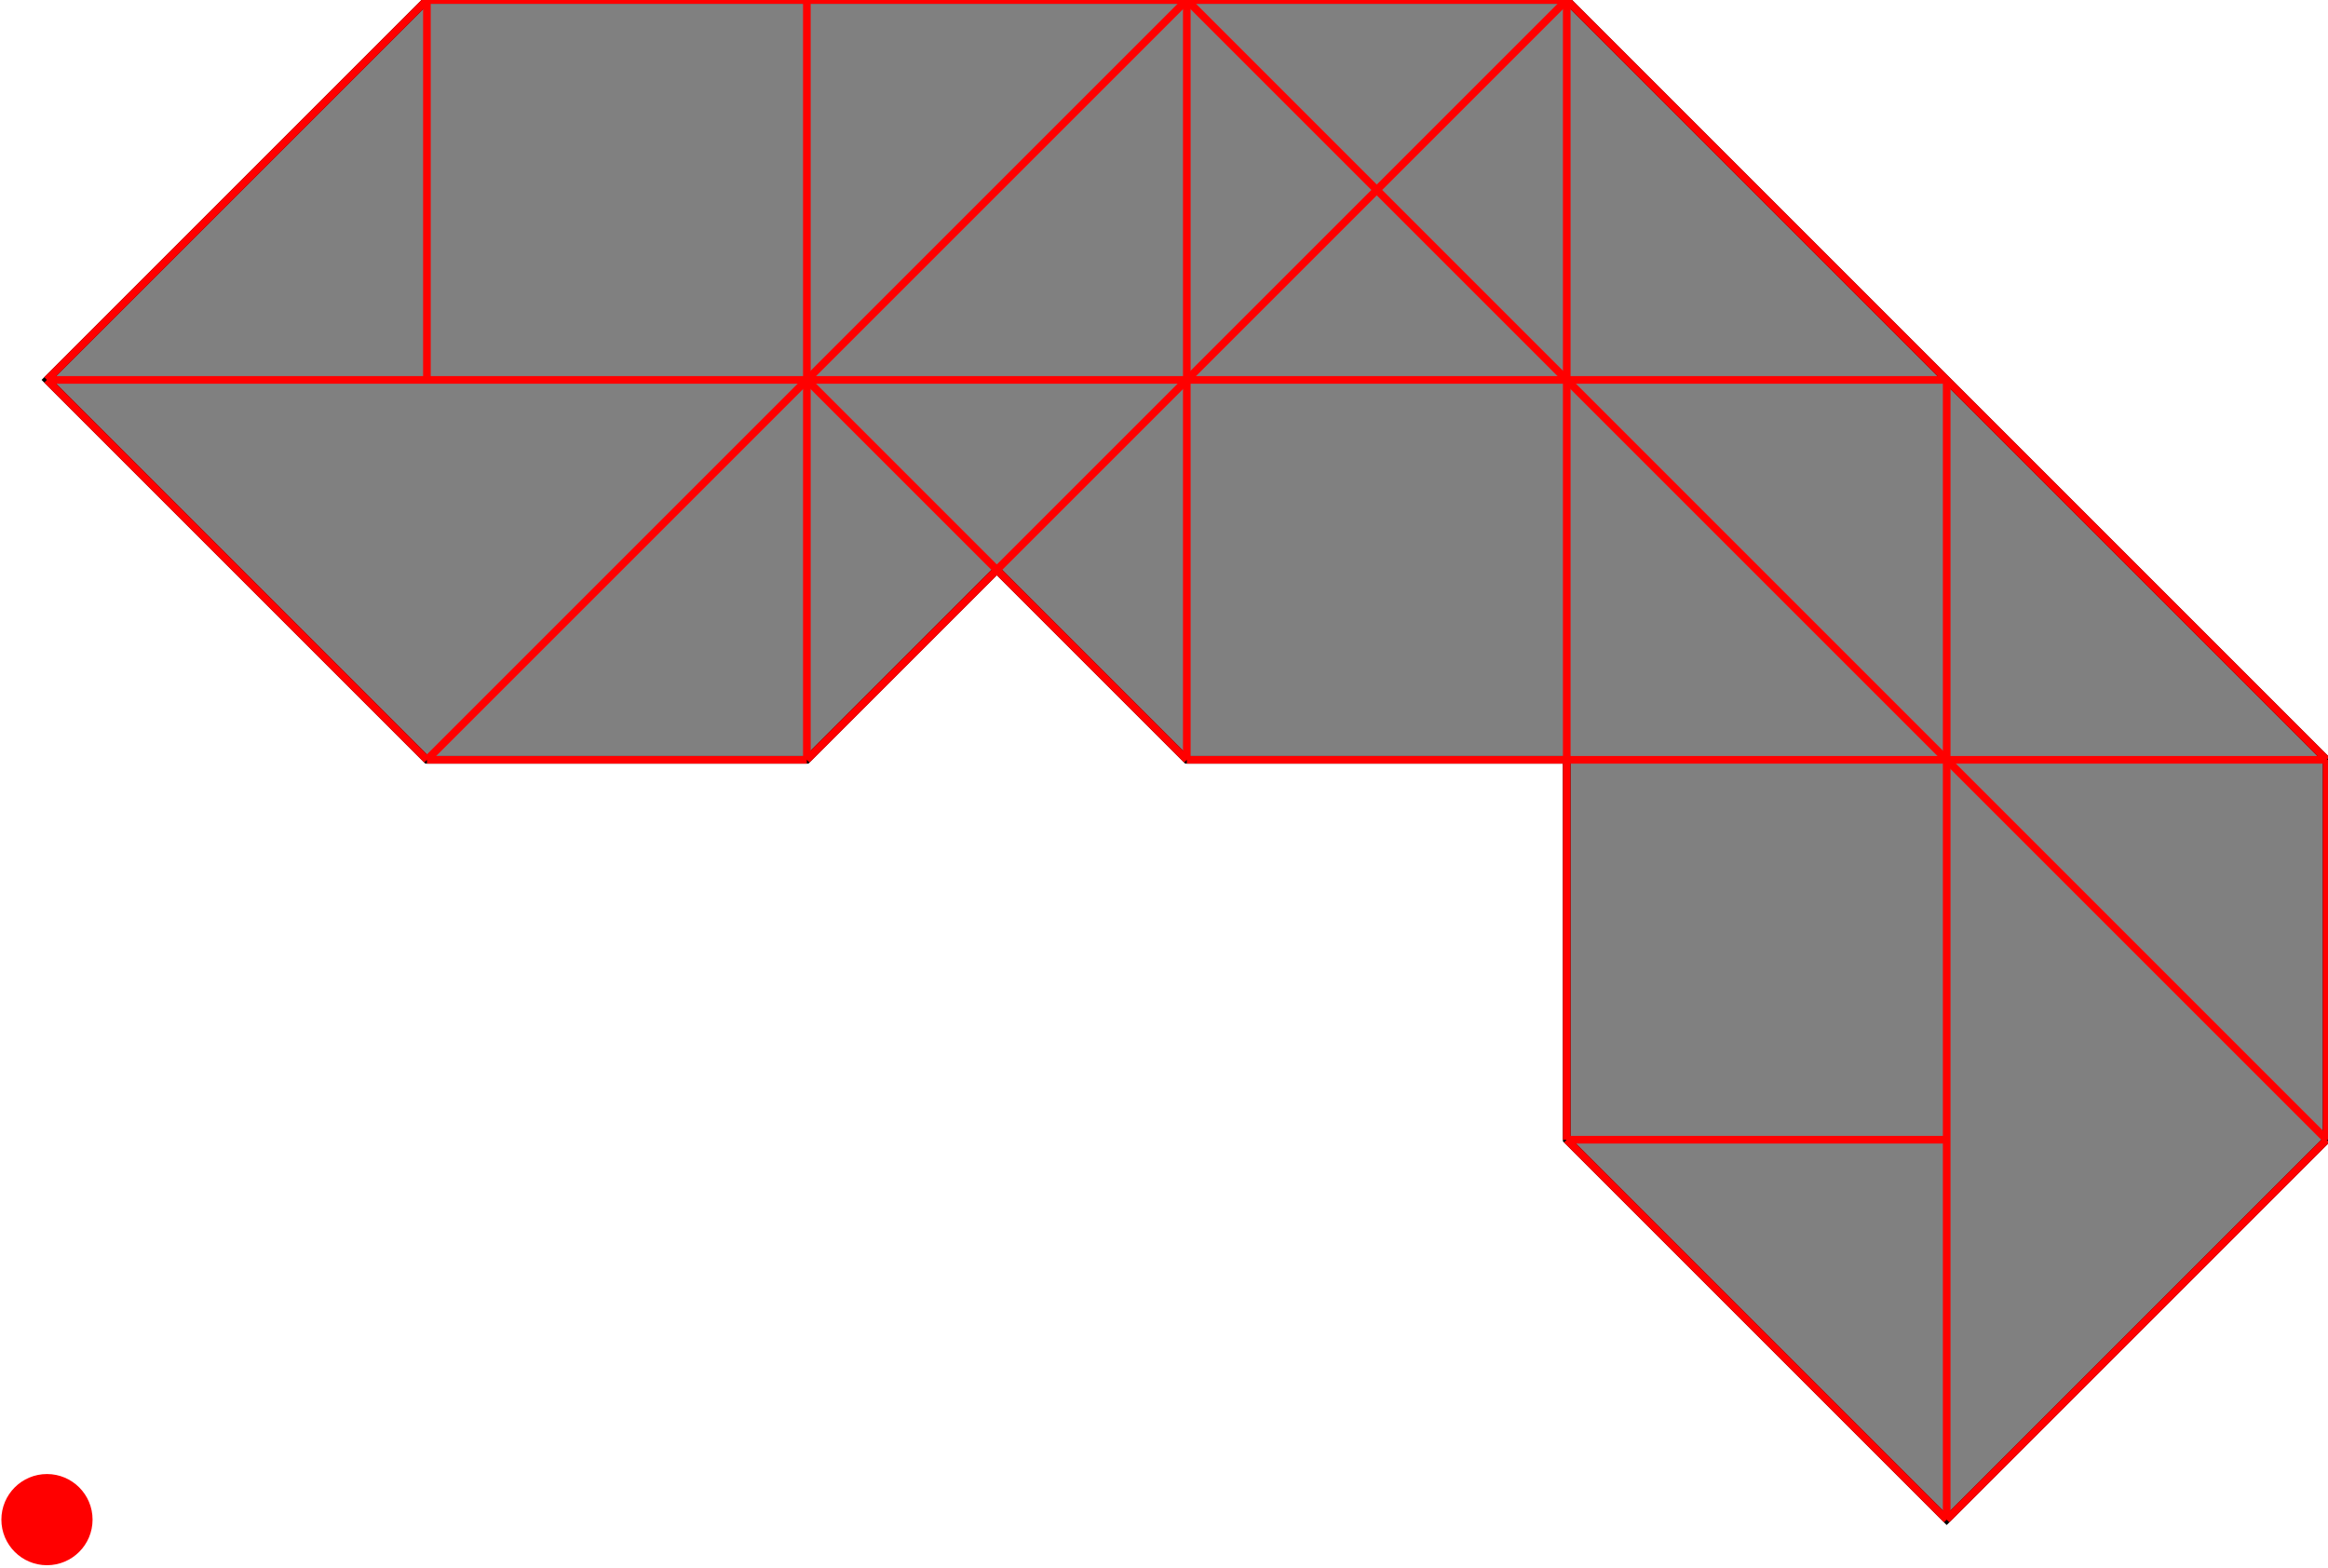
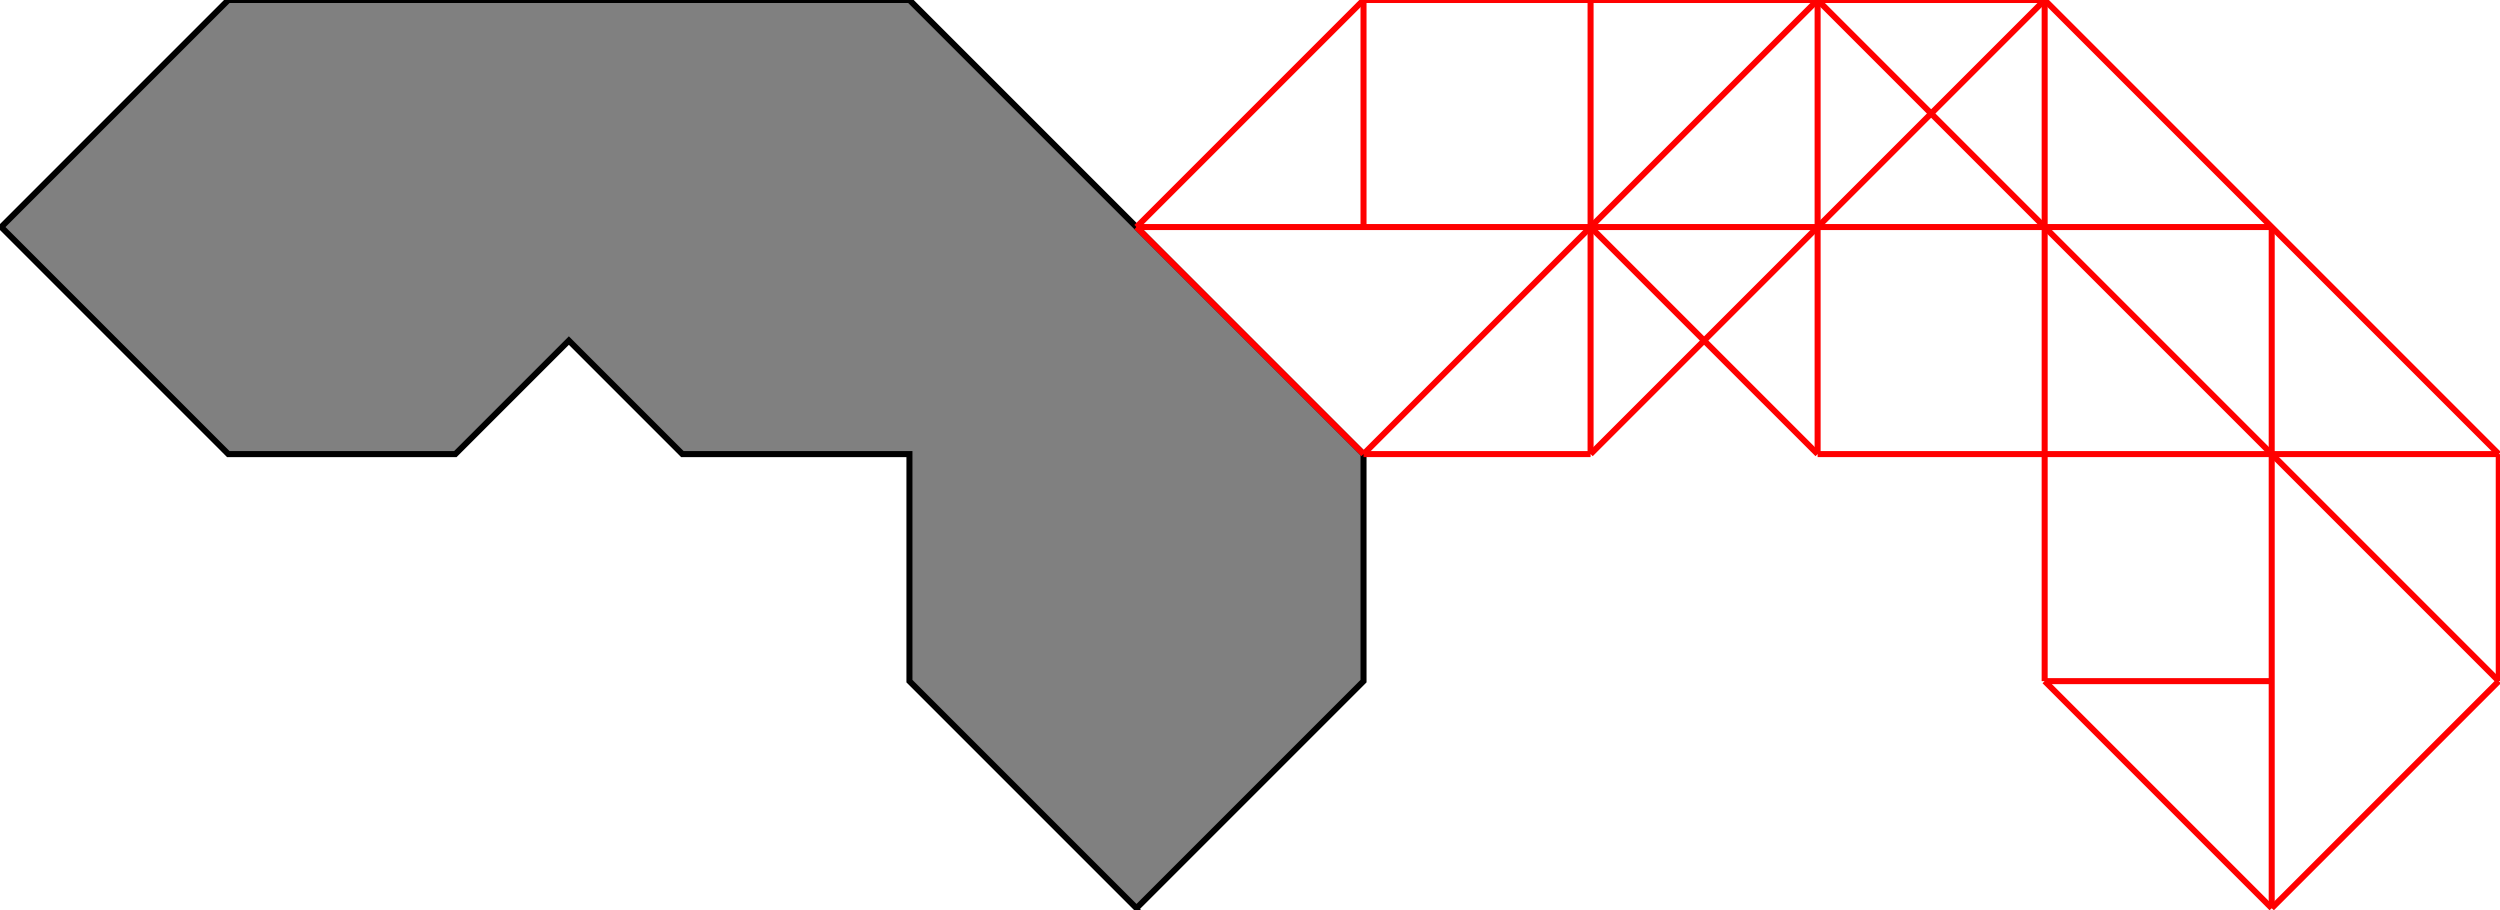
- <svg xmlns="http://www.w3.org/2000/svg" height="336.601" stroke-opacity="1" viewBox="0 0 500 337" font-size="1" width="500" stroke="rgb(0,0,0)" version="1.1">
+ <svg xmlns="http://www.w3.org/2000/svg" height="181.818" stroke-opacity="1" viewBox="0 0 500 182" font-size="1" width="500" stroke="rgb(0,0,0)" version="1.1">
  <defs />
-   <defs />
-   <g stroke-linejoin="miter" stroke-opacity="1.0" fill-opacity="1.0" stroke="rgb(0,0,0)" stroke-width="1.641" fill="rgb(128,128,128)" stroke-linecap="butt" stroke-miterlimit="10.0">
-     <path d="M 418.301,326.797 l 81.699,-81.699 v -81.699 l -163.399,-163.399 h -245.098 l -81.699,81.699 l 81.699,81.699 h 81.699 l 40.85,-40.85 l 40.85,40.85 h 81.699 v 81.699 l 81.699,81.699 Z" />
+   <g stroke-linejoin="miter" stroke-opacity="1.0" fill-opacity="1.0" stroke="rgb(0,0,0)" stroke-width="1.206" fill="rgb(128,128,128)" stroke-linecap="butt" stroke-miterlimit="10.0">
+     <path d="M 227.273,181.818 l 45.455,-45.455 v -45.455 l -90.909,-90.909 h -136.364 l -45.455,45.455 l 45.455,45.455 h 45.455 l 22.727,-22.727 l 22.727,22.727 h 45.455 v 45.455 l 45.455,45.455 Z" />
  </g>
-   <defs />
-   <g stroke-linejoin="miter" stroke-opacity="1.0" fill-opacity="1.0" stroke="rgb(0,0,0)" stroke-width="0.0" fill="rgb(255,0,0)" stroke-linecap="butt" stroke-miterlimit="10.0">
-     <path d="M 19.608,326.797 c 0,-5.415 -4.389,-9.804 -9.804 -9.804c -5.415,-0 -9.804,4.389 -9.804 9.804c -0,5.415 4.389,9.804 9.804 9.804c 5.415,0 9.804,-4.389 9.804 -9.804Z" />
+   <g stroke-linejoin="miter" stroke-opacity="1.0" fill-opacity="0.0" stroke="rgb(255,0,0)" stroke-width="1.206" fill="rgb(0,0,0)" stroke-linecap="butt" stroke-miterlimit="10.0">
+     <path d="M 500,90.909 l -90.909,-90.909 " />
  </g>
-   <defs />
-   <g stroke-linejoin="miter" stroke-opacity="1.0" fill-opacity="0.0" stroke="rgb(255,0,0)" stroke-width="1.641" fill="rgb(0,0,0)" stroke-linecap="butt" stroke-miterlimit="10.0">
-     <path d="M 500,163.399 l -163.399,-163.399 " />
+   <g stroke-linejoin="miter" stroke-opacity="1.0" fill-opacity="0.0" stroke="rgb(255,0,0)" stroke-width="1.206" fill="rgb(0,0,0)" stroke-linecap="butt" stroke-miterlimit="10.0">
+     <path d="M 272.727,0 h 136.364 " />
  </g>
-   <defs />
-   <g stroke-linejoin="miter" stroke-opacity="1.0" fill-opacity="0.0" stroke="rgb(255,0,0)" stroke-width="1.641" fill="rgb(0,0,0)" stroke-linecap="butt" stroke-miterlimit="10.0">
-     <path d="M 91.503,0 h 245.098 " />
+   <g stroke-linejoin="miter" stroke-opacity="1.0" fill-opacity="0.0" stroke="rgb(255,0,0)" stroke-width="1.206" fill="rgb(0,0,0)" stroke-linecap="butt" stroke-miterlimit="10.0">
+     <path d="M 500,136.364 l -136.364,-136.364 " />
  </g>
-   <defs />
-   <g stroke-linejoin="miter" stroke-opacity="1.0" fill-opacity="0.0" stroke="rgb(255,0,0)" stroke-width="1.641" fill="rgb(0,0,0)" stroke-linecap="butt" stroke-miterlimit="10.0">
-     <path d="M 500,245.098 l -245.098,-245.098 " />
+   <g stroke-linejoin="miter" stroke-opacity="1.0" fill-opacity="0.0" stroke="rgb(255,0,0)" stroke-width="1.206" fill="rgb(0,0,0)" stroke-linecap="butt" stroke-miterlimit="10.0">
+     <path d="M 227.273,45.455 h 227.273 " />
  </g>
-   <defs />
-   <g stroke-linejoin="miter" stroke-opacity="1.0" fill-opacity="0.0" stroke="rgb(255,0,0)" stroke-width="1.641" fill="rgb(0,0,0)" stroke-linecap="butt" stroke-miterlimit="10.0">
-     <path d="M 9.804,81.699 h 408.497 " />
+   <g stroke-linejoin="miter" stroke-opacity="1.0" fill-opacity="0.0" stroke="rgb(255,0,0)" stroke-width="1.206" fill="rgb(0,0,0)" stroke-linecap="butt" stroke-miterlimit="10.0">
+     <path d="M 363.636,90.909 l -45.455,-45.455 " />
  </g>
-   <defs />
-   <g stroke-linejoin="miter" stroke-opacity="1.0" fill-opacity="0.0" stroke="rgb(255,0,0)" stroke-width="1.641" fill="rgb(0,0,0)" stroke-linecap="butt" stroke-miterlimit="10.0">
-     <path d="M 254.902,163.399 l -81.699,-81.699 " />
+   <g stroke-linejoin="miter" stroke-opacity="1.0" fill-opacity="0.0" stroke="rgb(255,0,0)" stroke-width="1.206" fill="rgb(0,0,0)" stroke-linecap="butt" stroke-miterlimit="10.0">
+     <path d="M 454.546,181.818 l -45.455,-45.455 " />
  </g>
-   <defs />
-   <g stroke-linejoin="miter" stroke-opacity="1.0" fill-opacity="0.0" stroke="rgb(255,0,0)" stroke-width="1.641" fill="rgb(0,0,0)" stroke-linecap="butt" stroke-miterlimit="10.0">
-     <path d="M 418.301,326.797 l -81.699,-81.699 " />
+   <g stroke-linejoin="miter" stroke-opacity="1.0" fill-opacity="0.0" stroke="rgb(255,0,0)" stroke-width="1.206" fill="rgb(0,0,0)" stroke-linecap="butt" stroke-miterlimit="10.0">
+     <path d="M 363.636,90.909 h 136.364 " />
  </g>
-   <defs />
-   <g stroke-linejoin="miter" stroke-opacity="1.0" fill-opacity="0.0" stroke="rgb(255,0,0)" stroke-width="1.641" fill="rgb(0,0,0)" stroke-linecap="butt" stroke-miterlimit="10.0">
-     <path d="M 254.902,163.399 h 245.098 " />
+   <g stroke-linejoin="miter" stroke-opacity="1.0" fill-opacity="0.0" stroke="rgb(255,0,0)" stroke-width="1.206" fill="rgb(0,0,0)" stroke-linecap="butt" stroke-miterlimit="10.0">
+     <path d="M 272.727,90.909 h 45.455 " />
  </g>
-   <defs />
-   <g stroke-linejoin="miter" stroke-opacity="1.0" fill-opacity="0.0" stroke="rgb(255,0,0)" stroke-width="1.641" fill="rgb(0,0,0)" stroke-linecap="butt" stroke-miterlimit="10.0">
-     <path d="M 91.503,163.399 h 81.699 " />
+   <g stroke-linejoin="miter" stroke-opacity="1.0" fill-opacity="0.0" stroke="rgb(255,0,0)" stroke-width="1.206" fill="rgb(0,0,0)" stroke-linecap="butt" stroke-miterlimit="10.0">
+     <path d="M 272.727,90.909 l -45.455,-45.455 " />
  </g>
-   <defs />
-   <g stroke-linejoin="miter" stroke-opacity="1.0" fill-opacity="0.0" stroke="rgb(255,0,0)" stroke-width="1.641" fill="rgb(0,0,0)" stroke-linecap="butt" stroke-miterlimit="10.0">
-     <path d="M 91.503,163.399 l -81.699,-81.699 " />
+   <g stroke-linejoin="miter" stroke-opacity="1.0" fill-opacity="0.0" stroke="rgb(255,0,0)" stroke-width="1.206" fill="rgb(0,0,0)" stroke-linecap="butt" stroke-miterlimit="10.0">
+     <path d="M 227.273,45.455 l 45.455,-45.455 " />
  </g>
-   <defs />
-   <g stroke-linejoin="miter" stroke-opacity="1.0" fill-opacity="0.0" stroke="rgb(255,0,0)" stroke-width="1.641" fill="rgb(0,0,0)" stroke-linecap="butt" stroke-miterlimit="10.0">
-     <path d="M 9.804,81.699 l 81.699,-81.699 " />
+   <g stroke-linejoin="miter" stroke-opacity="1.0" fill-opacity="0.0" stroke="rgb(255,0,0)" stroke-width="1.206" fill="rgb(0,0,0)" stroke-linecap="butt" stroke-miterlimit="10.0">
+     <path d="M 409.091,136.364 h 45.455 " />
  </g>
-   <defs />
-   <g stroke-linejoin="miter" stroke-opacity="1.0" fill-opacity="0.0" stroke="rgb(255,0,0)" stroke-width="1.641" fill="rgb(0,0,0)" stroke-linecap="butt" stroke-miterlimit="10.0">
-     <path d="M 336.601,245.098 h 81.699 " />
+   <g stroke-linejoin="miter" stroke-opacity="1.0" fill-opacity="0.0" stroke="rgb(255,0,0)" stroke-width="1.206" fill="rgb(0,0,0)" stroke-linecap="butt" stroke-miterlimit="10.0">
+     <path d="M 272.727,90.909 l 90.909,-90.909 " />
  </g>
-   <defs />
-   <g stroke-linejoin="miter" stroke-opacity="1.0" fill-opacity="0.0" stroke="rgb(255,0,0)" stroke-width="1.641" fill="rgb(0,0,0)" stroke-linecap="butt" stroke-miterlimit="10.0">
-     <path d="M 91.503,163.399 l 163.399,-163.399 " />
+   <g stroke-linejoin="miter" stroke-opacity="1.0" fill-opacity="0.0" stroke="rgb(255,0,0)" stroke-width="1.206" fill="rgb(0,0,0)" stroke-linecap="butt" stroke-miterlimit="10.0">
+     <path d="M 500,136.364 v -45.455 " />
  </g>
-   <defs />
-   <g stroke-linejoin="miter" stroke-opacity="1.0" fill-opacity="0.0" stroke="rgb(255,0,0)" stroke-width="1.641" fill="rgb(0,0,0)" stroke-linecap="butt" stroke-miterlimit="10.0">
-     <path d="M 500,245.098 v -81.699 " />
+   <g stroke-linejoin="miter" stroke-opacity="1.0" fill-opacity="0.0" stroke="rgb(255,0,0)" stroke-width="1.206" fill="rgb(0,0,0)" stroke-linecap="butt" stroke-miterlimit="10.0">
+     <path d="M 454.546,181.818 v -136.364 " />
  </g>
-   <defs />
-   <g stroke-linejoin="miter" stroke-opacity="1.0" fill-opacity="0.0" stroke="rgb(255,0,0)" stroke-width="1.641" fill="rgb(0,0,0)" stroke-linecap="butt" stroke-miterlimit="10.0">
-     <path d="M 418.301,326.797 v -245.098 " />
+   <g stroke-linejoin="miter" stroke-opacity="1.0" fill-opacity="0.0" stroke="rgb(255,0,0)" stroke-width="1.206" fill="rgb(0,0,0)" stroke-linecap="butt" stroke-miterlimit="10.0">
+     <path d="M 409.091,136.364 v -136.364 " />
  </g>
-   <defs />
-   <g stroke-linejoin="miter" stroke-opacity="1.0" fill-opacity="0.0" stroke="rgb(255,0,0)" stroke-width="1.641" fill="rgb(0,0,0)" stroke-linecap="butt" stroke-miterlimit="10.0">
-     <path d="M 336.601,245.098 v -245.098 " />
+   <g stroke-linejoin="miter" stroke-opacity="1.0" fill-opacity="0.0" stroke="rgb(255,0,0)" stroke-width="1.206" fill="rgb(0,0,0)" stroke-linecap="butt" stroke-miterlimit="10.0">
+     <path d="M 363.636,90.909 v -90.909 " />
  </g>
-   <defs />
-   <g stroke-linejoin="miter" stroke-opacity="1.0" fill-opacity="0.0" stroke="rgb(255,0,0)" stroke-width="1.641" fill="rgb(0,0,0)" stroke-linecap="butt" stroke-miterlimit="10.0">
-     <path d="M 254.902,163.399 v -163.399 " />
+   <g stroke-linejoin="miter" stroke-opacity="1.0" fill-opacity="0.0" stroke="rgb(255,0,0)" stroke-width="1.206" fill="rgb(0,0,0)" stroke-linecap="butt" stroke-miterlimit="10.0">
+     <path d="M 318.182,90.909 v -90.909 " />
  </g>
-   <defs />
-   <g stroke-linejoin="miter" stroke-opacity="1.0" fill-opacity="0.0" stroke="rgb(255,0,0)" stroke-width="1.641" fill="rgb(0,0,0)" stroke-linecap="butt" stroke-miterlimit="10.0">
-     <path d="M 173.203,163.399 v -163.399 " />
+   <g stroke-linejoin="miter" stroke-opacity="1.0" fill-opacity="0.0" stroke="rgb(255,0,0)" stroke-width="1.206" fill="rgb(0,0,0)" stroke-linecap="butt" stroke-miterlimit="10.0">
+     <path d="M 272.727,45.455 v -45.455 " />
  </g>
-   <defs />
-   <g stroke-linejoin="miter" stroke-opacity="1.0" fill-opacity="0.0" stroke="rgb(255,0,0)" stroke-width="1.641" fill="rgb(0,0,0)" stroke-linecap="butt" stroke-miterlimit="10.0">
-     <path d="M 91.503,81.699 v -81.699 " />
+   <g stroke-linejoin="miter" stroke-opacity="1.0" fill-opacity="0.0" stroke="rgb(255,0,0)" stroke-width="1.206" fill="rgb(0,0,0)" stroke-linecap="butt" stroke-miterlimit="10.0">
+     <path d="M 318.182,90.909 l 90.909,-90.909 " />
  </g>
-   <defs />
-   <g stroke-linejoin="miter" stroke-opacity="1.0" fill-opacity="0.0" stroke="rgb(255,0,0)" stroke-width="1.641" fill="rgb(0,0,0)" stroke-linecap="butt" stroke-miterlimit="10.0">
-     <path d="M 173.203,163.399 l 163.399,-163.399 " />
-   </g>
-   <defs />
-   <g stroke-linejoin="miter" stroke-opacity="1.0" fill-opacity="0.0" stroke="rgb(255,0,0)" stroke-width="1.641" fill="rgb(0,0,0)" stroke-linecap="butt" stroke-miterlimit="10.0">
-     <path d="M 418.301,326.797 l 81.699,-81.699 " />
+   <g stroke-linejoin="miter" stroke-opacity="1.0" fill-opacity="0.0" stroke="rgb(255,0,0)" stroke-width="1.206" fill="rgb(0,0,0)" stroke-linecap="butt" stroke-miterlimit="10.0">
+     <path d="M 454.546,181.818 l 45.455,-45.455 " />
  </g>
</svg>
